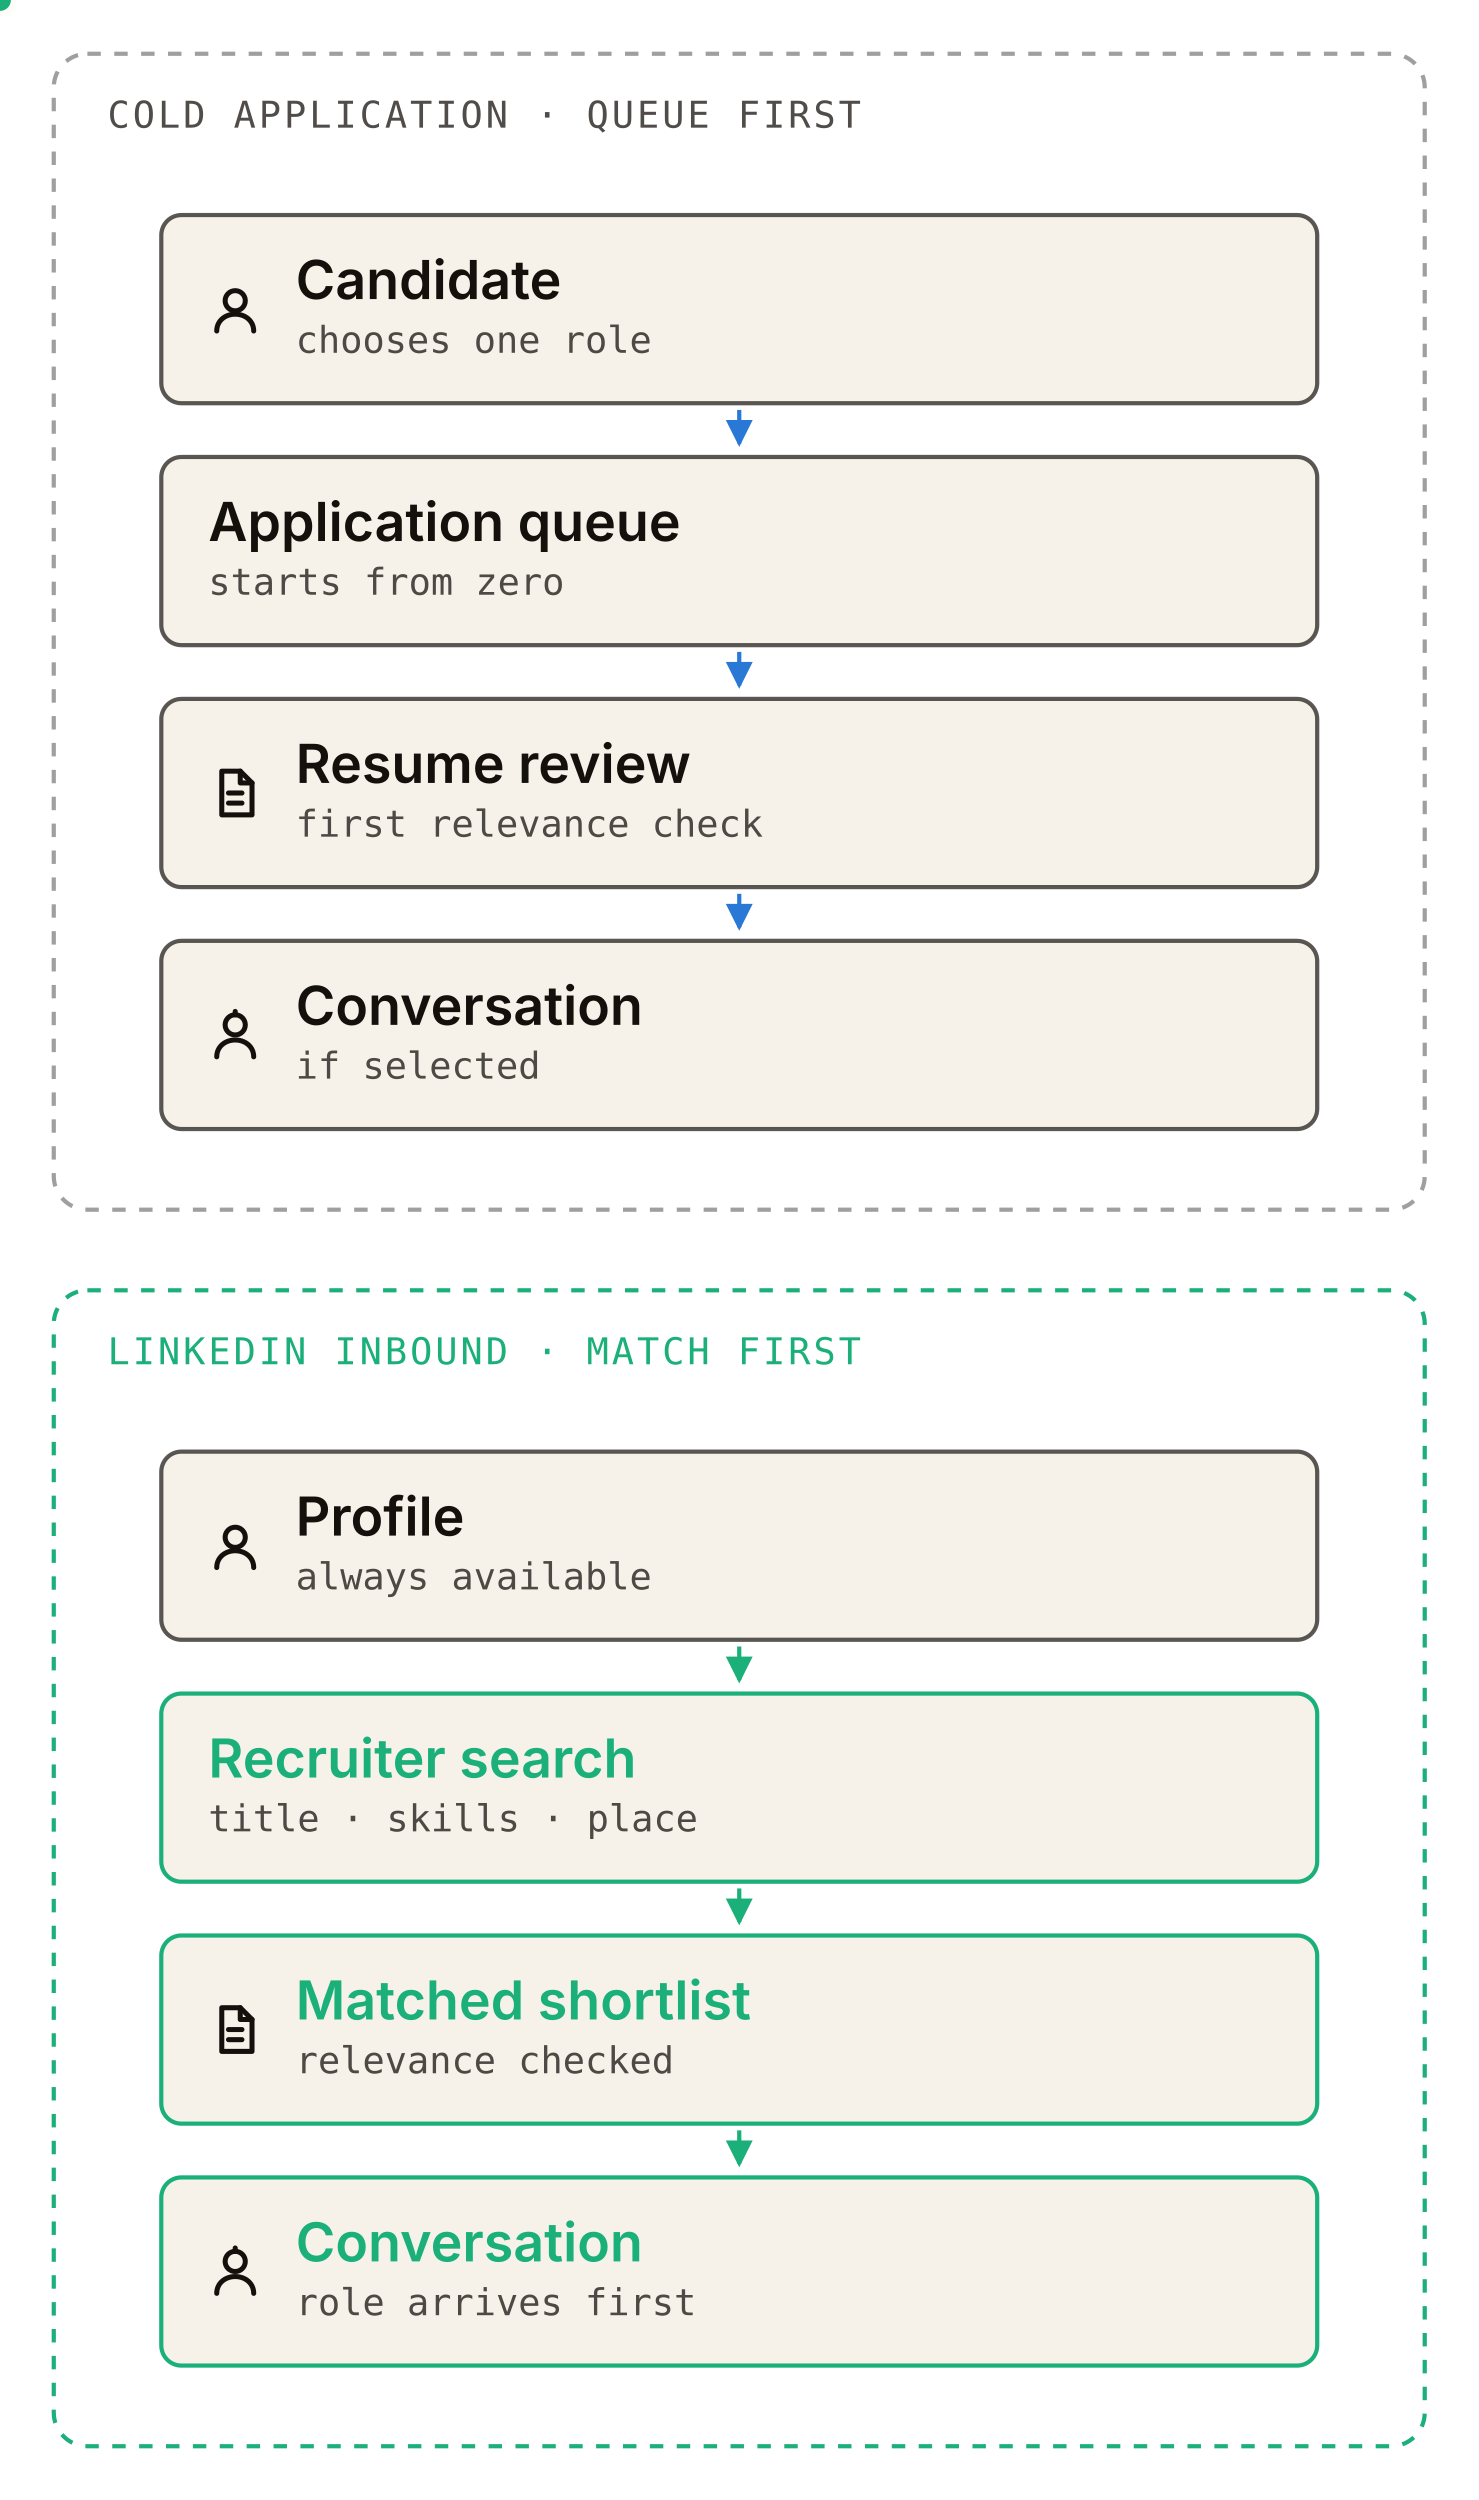
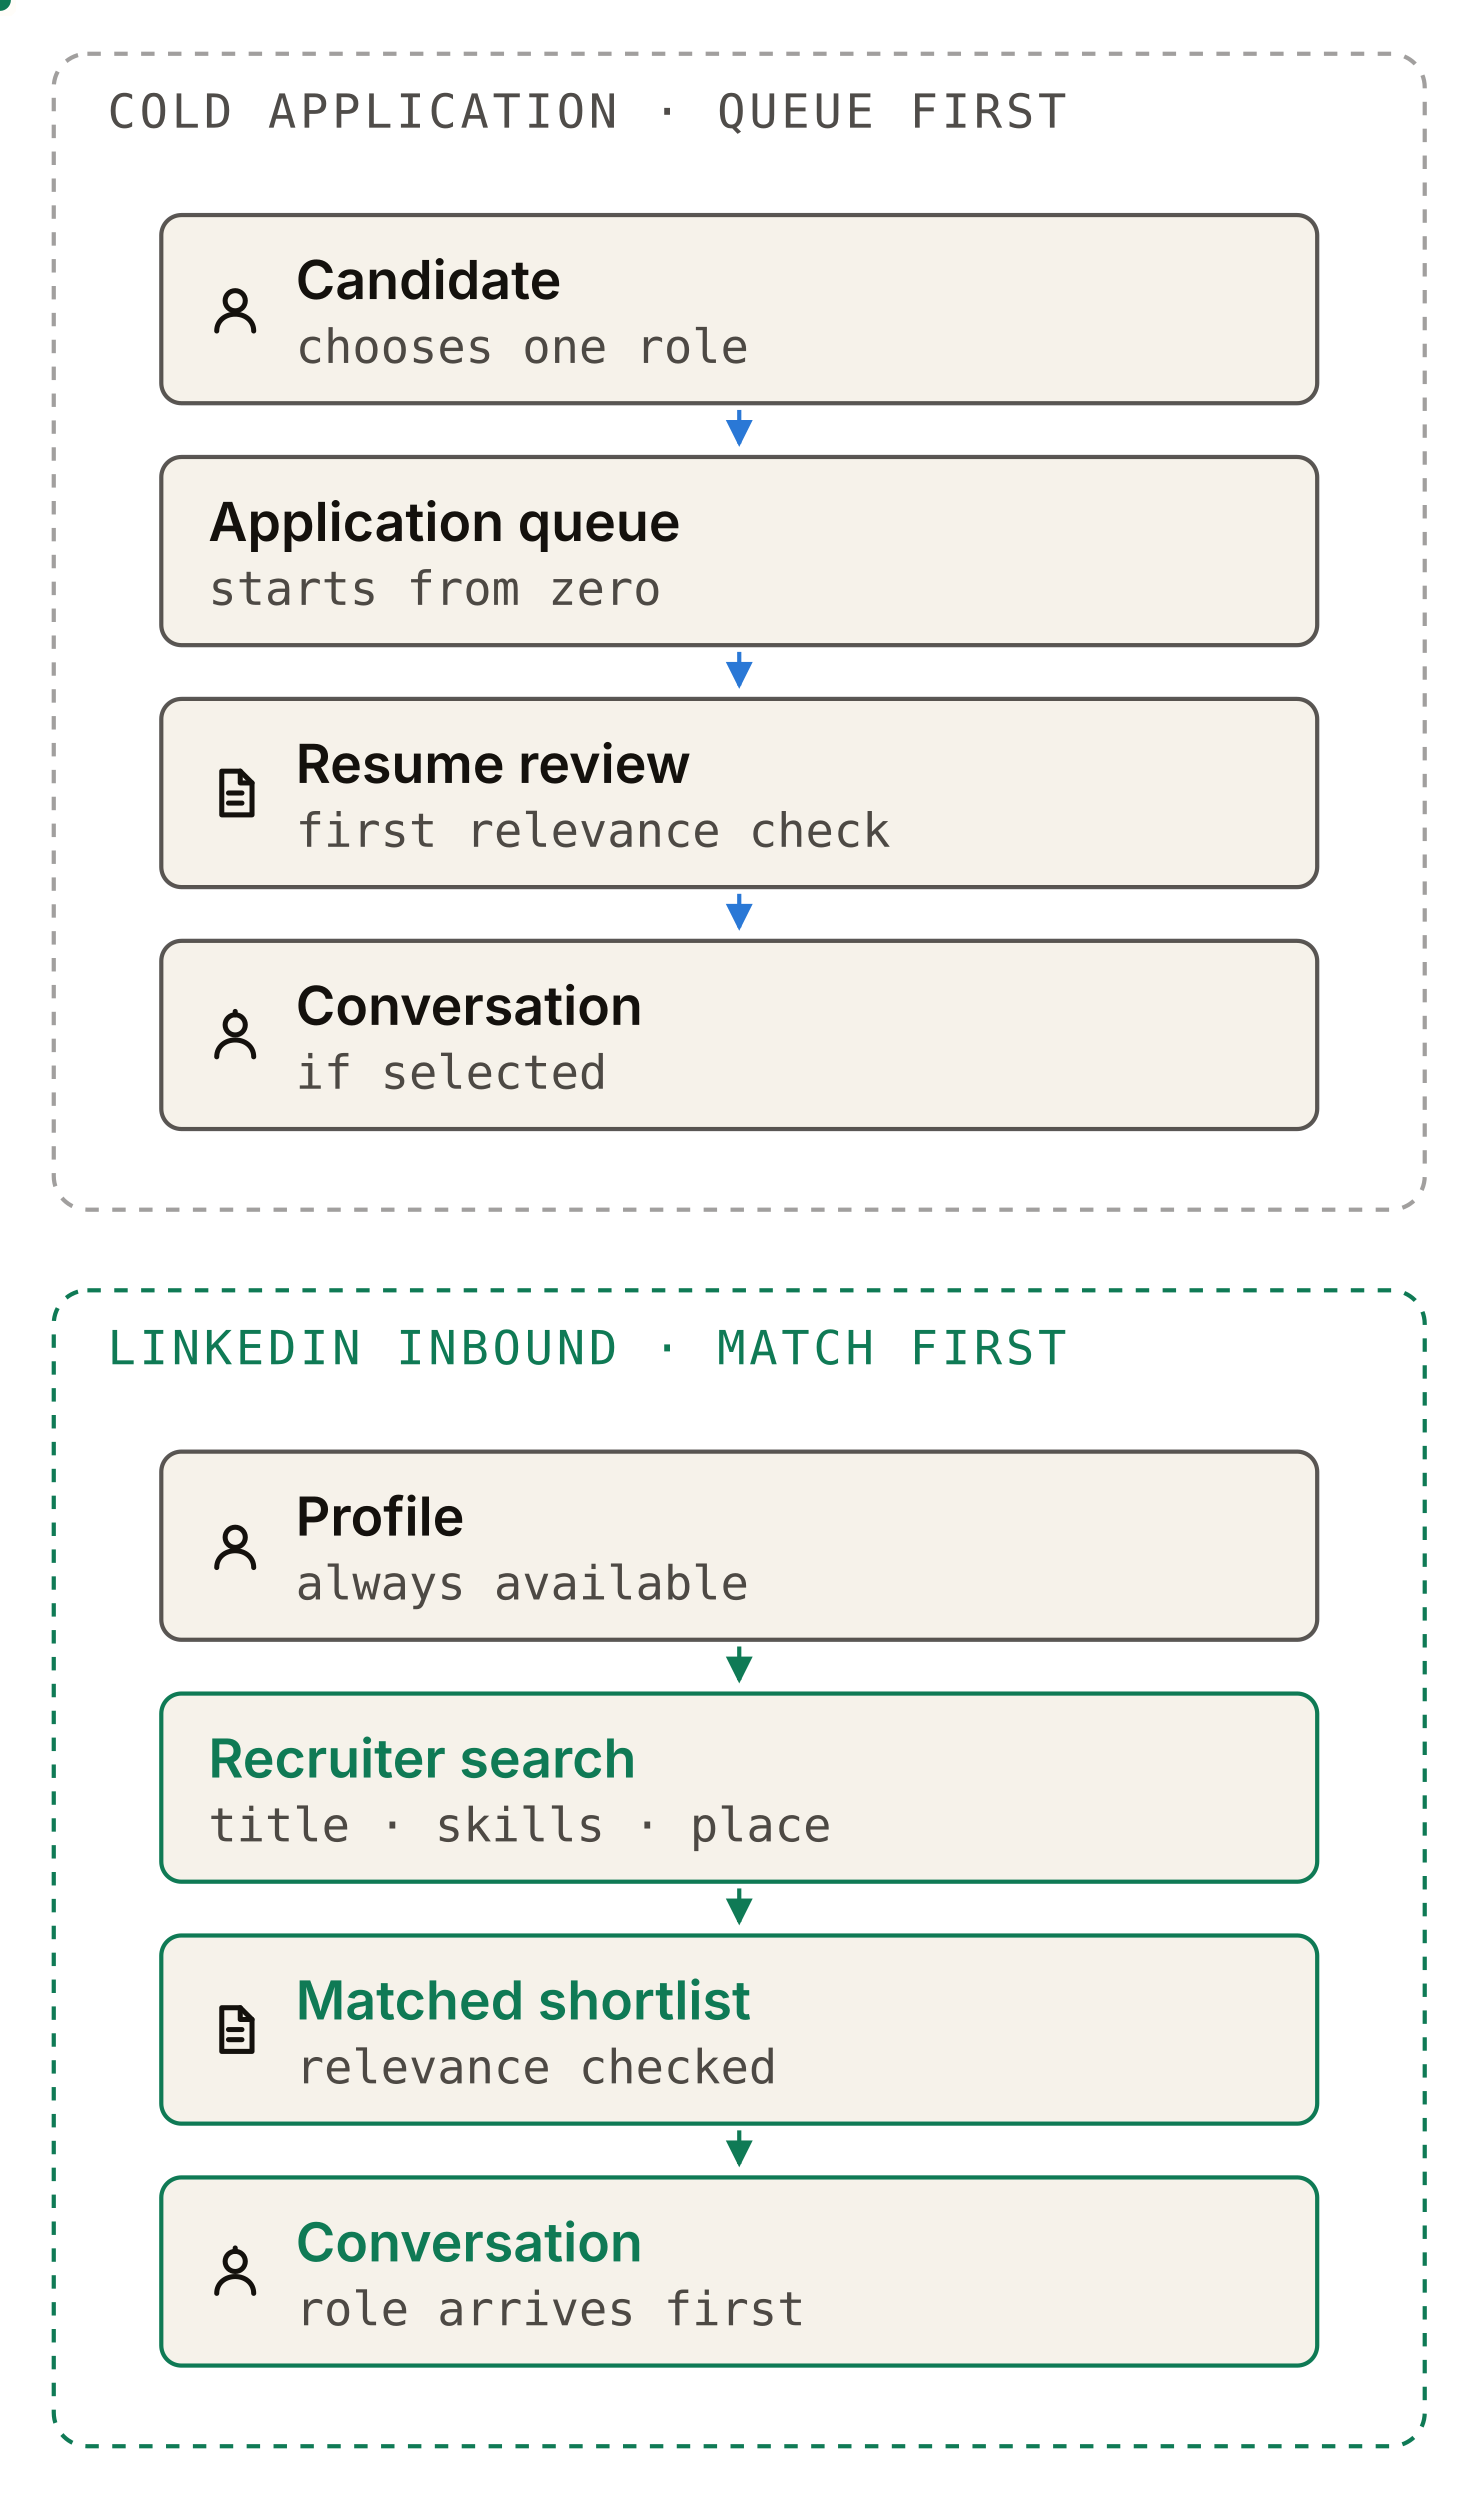
<svg xmlns="http://www.w3.org/2000/svg" viewBox="0 0 440 744" width="440" height="744" color="#14110d" font-family="ui-sans-serif, system-ui, -apple-system, 'Segoe UI', Inter, Helvetica, Arial, sans-serif" role="img" aria-label="Two vertical hiring paths. A cold application moves from candidate to application queue, resume review and then a conversation. LinkedIn inbound moves from an always-available profile through recruiter search and a matched shortlist before the conversation.">
  <style>text{user-select:none}</style>
  <g transform="translate(0,0)">
    <defs>
      <marker id="lipm-head" markerWidth="8" markerHeight="8" refX="7" refY="4" orient="auto-start-reverse" markerUnits="userSpaceOnUse">
        <path d="M0,0 L8,4 L0,8 z" fill="currentColor" />
      </marker>
      <marker id="lipm-head-accent" markerWidth="8" markerHeight="8" refX="7" refY="4" orient="auto-start-reverse" markerUnits="userSpaceOnUse">
-         <path d="M0,0 L8,4 L0,8 z" fill="#1baf7a" />
+         <path d="M0,0 L8,4 L0,8 z" fill="#0f7a55" />
      </marker>
      <marker id="lipm-head-request" markerWidth="8" markerHeight="8" refX="7" refY="4" orient="auto-start-reverse" markerUnits="userSpaceOnUse">
        <path d="M0,0 L8,4 L0,8 z" fill="#2a78d6" />
      </marker>
      <marker id="lipm-head-response" markerWidth="8" markerHeight="8" refX="7" refY="4" orient="auto-start-reverse" markerUnits="userSpaceOnUse">
-         <path d="M0,0 L8,4 L0,8 z" fill="#1baf7a" />
+         <path d="M0,0 L8,4 L0,8 z" fill="#0f7a55" />
      </marker>
      <marker id="lipm-head-change" markerWidth="8" markerHeight="8" refX="7" refY="4" orient="auto-start-reverse" markerUnits="userSpaceOnUse">
        <path d="M0,0 L8,4 L0,8 z" fill="#eb6834" />
      </marker>
    </defs>
    <g data-uipack="group">
      <rect x="16" y="16" width="408" height="344" rx="10" fill="none" stroke="currentColor" stroke-opacity="0.4" stroke-width="1.25" stroke-dasharray="4 4" />
-       <text x="32" y="38" font-size="11" font-family="ui-monospace, SFMono-Regular, Menlo, Consolas, monospace" letter-spacing=".08em" fill="currentColor" fill-opacity="0.75">COLD APPLICATION · QUEUE FIRST</text>
+       <text x="32" y="38" font-size="14" font-family="ui-monospace, SFMono-Regular, Menlo, Consolas, monospace" letter-spacing=".08em" fill="currentColor" fill-opacity="0.75">COLD APPLICATION · QUEUE FIRST</text>
      <g>
        <g data-uipack="node">
          <rect x="48" y="64" width="344" height="56" rx="6" fill="#f6f2ea" stroke="currentColor" stroke-opacity="0.7" stroke-width="1.25" />
          <g transform="translate(62, 84)" fill="none" stroke="currentColor" stroke-width="1.5" stroke-linecap="round" stroke-linejoin="round">
            <circle cx="8" cy="5.5" r="3" />
            <path d="M2.5 14.5c0-3 2.5-5 5.5-5s5.5 2 5.5 5" />
          </g>
          <text x="88" y="89" text-anchor="start" font-size="16" font-weight="600" fill="currentColor">Candidate</text>
-           <text x="88" y="105" text-anchor="start" font-size="11" font-family="ui-monospace, SFMono-Regular, Menlo, Consolas, monospace" fill="currentColor" fill-opacity="0.75">chooses one role</text>
+           <text x="88" y="108" text-anchor="start" font-size="14" font-family="ui-monospace, SFMono-Regular, Menlo, Consolas, monospace" fill="currentColor" fill-opacity="0.75">chooses one role</text>
        </g>
      </g>
      <g>
        <path data-uipack="connector" data-kind="request" d="M220,122 L220,132" fill="none" stroke="#2a78d6" stroke-opacity="1" stroke-width="1.25" marker-end="url(#lipm-head-request)" />
        <g data-uipack="packet" data-kind="request">
          <rect x="-4" y="-4" width="8" height="8" rx="1.5" fill="#2a78d6" stroke="#fffdf9" stroke-width="1.5" />
          <animateMotion dur="1.4s" begin="-0.35s" repeatCount="indefinite" path="M220,122 L220,124" calcMode="linear" />
        </g>
        <g data-uipack="node">
          <rect x="48" y="136" width="344" height="56" rx="6" fill="#f6f2ea" stroke="currentColor" stroke-opacity="0.7" stroke-width="1.25" />
          <text x="62" y="161" text-anchor="start" font-size="16" font-weight="600" fill="currentColor">Application queue</text>
-           <text x="62" y="177" text-anchor="start" font-size="11" font-family="ui-monospace, SFMono-Regular, Menlo, Consolas, monospace" fill="currentColor" fill-opacity="0.75">starts from zero</text>
+           <text x="62" y="180" text-anchor="start" font-size="14" font-family="ui-monospace, SFMono-Regular, Menlo, Consolas, monospace" fill="currentColor" fill-opacity="0.75">starts from zero</text>
        </g>
      </g>
      <g>
        <path data-uipack="connector" data-kind="request" d="M220,194 L220,204" fill="none" stroke="#2a78d6" stroke-opacity="1" stroke-width="1.25" marker-end="url(#lipm-head-request)" />
        <g data-uipack="packet" data-kind="request">
          <rect x="-4" y="-4" width="8" height="8" rx="1.5" fill="#2a78d6" stroke="#fffdf9" stroke-width="1.5" />
          <animateMotion dur="1.4s" begin="-0.7s" repeatCount="indefinite" path="M220,194 L220,196" calcMode="linear" />
        </g>
        <g data-uipack="node">
          <rect x="48" y="208" width="344" height="56" rx="6" fill="#f6f2ea" stroke="currentColor" stroke-opacity="0.7" stroke-width="1.25" />
          <g transform="translate(62, 228)" fill="none" stroke="currentColor" stroke-width="1.5" stroke-linecap="round" stroke-linejoin="round">
            <path d="M4 1.5h5.5L13 5v9.5H4z" />
            <path d="M9.5 1.5V5H13M6 8h4M6 11h4" />
          </g>
          <text x="88" y="233" text-anchor="start" font-size="16" font-weight="600" fill="currentColor">Resume review</text>
-           <text x="88" y="249" text-anchor="start" font-size="11" font-family="ui-monospace, SFMono-Regular, Menlo, Consolas, monospace" fill="currentColor" fill-opacity="0.75">first relevance check</text>
+           <text x="88" y="252" text-anchor="start" font-size="14" font-family="ui-monospace, SFMono-Regular, Menlo, Consolas, monospace" fill="currentColor" fill-opacity="0.75">first relevance check</text>
        </g>
      </g>
      <g>
        <path data-uipack="connector" data-kind="request" d="M220,266 L220,276" fill="none" stroke="#2a78d6" stroke-opacity="1" stroke-width="1.25" marker-end="url(#lipm-head-request)" />
        <g data-uipack="packet" data-kind="request">
          <rect x="-4" y="-4" width="8" height="8" rx="1.5" fill="#2a78d6" stroke="#fffdf9" stroke-width="1.5" />
          <animateMotion dur="1.4s" begin="-1.05s" repeatCount="indefinite" path="M220,266 L220,268" calcMode="linear" />
        </g>
        <g data-uipack="node">
          <rect x="48" y="280" width="344" height="56" rx="6" fill="#f6f2ea" stroke="currentColor" stroke-opacity="0.7" stroke-width="1.25" />
          <g transform="translate(62, 300)" fill="none" stroke="currentColor" stroke-width="1.5" stroke-linecap="round" stroke-linejoin="round">
            <circle cx="8" cy="5" r="3" />
            <path d="M2.5 14.5c0-3 2.5-5 5.5-5s5.5 2 5.5 5" />
            <path d="M8 1v1" />
          </g>
          <text x="88" y="305" text-anchor="start" font-size="16" font-weight="600" fill="currentColor">Conversation</text>
-           <text x="88" y="321" text-anchor="start" font-size="11" font-family="ui-monospace, SFMono-Regular, Menlo, Consolas, monospace" fill="currentColor" fill-opacity="0.75">if selected</text>
+           <text x="88" y="324" text-anchor="start" font-size="14" font-family="ui-monospace, SFMono-Regular, Menlo, Consolas, monospace" fill="currentColor" fill-opacity="0.75">if selected</text>
        </g>
      </g>
    </g>
    <g data-uipack="group">
-       <rect x="16" y="384" width="408" height="344" rx="10" fill="none" stroke="#1baf7a" stroke-opacity="1" stroke-width="1.25" stroke-dasharray="4 4" />
-       <text x="32" y="406" font-size="11" font-family="ui-monospace, SFMono-Regular, Menlo, Consolas, monospace" letter-spacing=".08em" fill="#1baf7a" fill-opacity="1">LINKEDIN INBOUND · MATCH FIRST</text>
+       <rect x="16" y="384" width="408" height="344" rx="10" fill="none" stroke="#0f7a55" stroke-opacity="1" stroke-width="1.25" stroke-dasharray="4 4" />
+       <text x="32" y="406" font-size="14" font-family="ui-monospace, SFMono-Regular, Menlo, Consolas, monospace" letter-spacing=".08em" fill="#0f7a55" fill-opacity="1">LINKEDIN INBOUND · MATCH FIRST</text>
      <g>
        <g data-uipack="node">
          <rect x="48" y="432" width="344" height="56" rx="6" fill="#f6f2ea" stroke="currentColor" stroke-opacity="0.7" stroke-width="1.25" />
          <g transform="translate(62, 452)" fill="none" stroke="currentColor" stroke-width="1.5" stroke-linecap="round" stroke-linejoin="round">
            <circle cx="8" cy="5.5" r="3" />
            <path d="M2.5 14.5c0-3 2.5-5 5.5-5s5.5 2 5.5 5" />
          </g>
          <text x="88" y="457" text-anchor="start" font-size="16" font-weight="600" fill="currentColor">Profile</text>
-           <text x="88" y="473" text-anchor="start" font-size="11" font-family="ui-monospace, SFMono-Regular, Menlo, Consolas, monospace" fill="currentColor" fill-opacity="0.75">always available</text>
+           <text x="88" y="476" text-anchor="start" font-size="14" font-family="ui-monospace, SFMono-Regular, Menlo, Consolas, monospace" fill="currentColor" fill-opacity="0.75">always available</text>
        </g>
      </g>
      <g>
-         <path data-uipack="connector" data-kind="response" d="M220,490 L220,500" fill="none" stroke="#1baf7a" stroke-opacity="1" stroke-width="1.25" marker-end="url(#lipm-head-response)" />
+         <path data-uipack="connector" data-kind="response" d="M220,490 L220,500" fill="none" stroke="#0f7a55" stroke-opacity="1" stroke-width="1.25" marker-end="url(#lipm-head-response)" />
        <g data-uipack="packet" data-kind="response">
-           <circle cx="0" cy="0" r="4" fill="#1baf7a" stroke="#fffdf9" stroke-width="1.5" />
+           <circle cx="0" cy="0" r="4" fill="#0f7a55" stroke="#fffdf9" stroke-width="1.5" />
          <animateMotion dur="1.4s" begin="-0.35s" repeatCount="indefinite" path="M220,490 L220,492" calcMode="linear" />
        </g>
        <g data-uipack="node">
-           <rect x="48" y="504" width="344" height="56" rx="6" fill="#f6f2ea" stroke="#1baf7a" stroke-opacity="1" stroke-width="1.25" />
-           <text x="62" y="529" text-anchor="start" font-size="16" font-weight="600" fill="#1baf7a">Recruiter search</text>
-           <text x="62" y="545" text-anchor="start" font-size="11" font-family="ui-monospace, SFMono-Regular, Menlo, Consolas, monospace" fill="currentColor" fill-opacity="0.75">title · skills · place</text>
+           <rect x="48" y="504" width="344" height="56" rx="6" fill="#f6f2ea" stroke="#0f7a55" stroke-opacity="1" stroke-width="1.25" />
+           <text x="62" y="529" text-anchor="start" font-size="16" font-weight="600" fill="#0f7a55">Recruiter search</text>
+           <text x="62" y="548" text-anchor="start" font-size="14" font-family="ui-monospace, SFMono-Regular, Menlo, Consolas, monospace" fill="currentColor" fill-opacity="0.75">title · skills · place</text>
        </g>
      </g>
      <g>
-         <path data-uipack="connector" data-kind="response" d="M220,562 L220,572" fill="none" stroke="#1baf7a" stroke-opacity="1" stroke-width="1.25" marker-end="url(#lipm-head-response)" />
+         <path data-uipack="connector" data-kind="response" d="M220,562 L220,572" fill="none" stroke="#0f7a55" stroke-opacity="1" stroke-width="1.25" marker-end="url(#lipm-head-response)" />
        <g data-uipack="packet" data-kind="response">
-           <circle cx="0" cy="0" r="4" fill="#1baf7a" stroke="#fffdf9" stroke-width="1.5" />
+           <circle cx="0" cy="0" r="4" fill="#0f7a55" stroke="#fffdf9" stroke-width="1.5" />
          <animateMotion dur="1.4s" begin="-0.7s" repeatCount="indefinite" path="M220,562 L220,564" calcMode="linear" />
        </g>
        <g data-uipack="node">
-           <rect x="48" y="576" width="344" height="56" rx="6" fill="#f6f2ea" stroke="#1baf7a" stroke-opacity="1" stroke-width="1.25" />
+           <rect x="48" y="576" width="344" height="56" rx="6" fill="#f6f2ea" stroke="#0f7a55" stroke-opacity="1" stroke-width="1.25" />
          <g transform="translate(62, 596)" fill="none" stroke="currentColor" stroke-width="1.5" stroke-linecap="round" stroke-linejoin="round">
            <path d="M4 1.5h5.5L13 5v9.5H4z" />
            <path d="M9.5 1.5V5H13M6 8h4M6 11h4" />
          </g>
-           <text x="88" y="601" text-anchor="start" font-size="16" font-weight="600" fill="#1baf7a">Matched shortlist</text>
-           <text x="88" y="617" text-anchor="start" font-size="11" font-family="ui-monospace, SFMono-Regular, Menlo, Consolas, monospace" fill="currentColor" fill-opacity="0.75">relevance checked</text>
+           <text x="88" y="601" text-anchor="start" font-size="16" font-weight="600" fill="#0f7a55">Matched shortlist</text>
+           <text x="88" y="620" text-anchor="start" font-size="14" font-family="ui-monospace, SFMono-Regular, Menlo, Consolas, monospace" fill="currentColor" fill-opacity="0.75">relevance checked</text>
        </g>
      </g>
      <g>
-         <path data-uipack="connector" data-kind="response" d="M220,634 L220,644" fill="none" stroke="#1baf7a" stroke-opacity="1" stroke-width="1.25" marker-end="url(#lipm-head-response)" />
+         <path data-uipack="connector" data-kind="response" d="M220,634 L220,644" fill="none" stroke="#0f7a55" stroke-opacity="1" stroke-width="1.25" marker-end="url(#lipm-head-response)" />
        <g data-uipack="packet" data-kind="response">
-           <circle cx="0" cy="0" r="4" fill="#1baf7a" stroke="#fffdf9" stroke-width="1.5" />
+           <circle cx="0" cy="0" r="4" fill="#0f7a55" stroke="#fffdf9" stroke-width="1.5" />
          <animateMotion dur="1.4s" begin="-1.05s" repeatCount="indefinite" path="M220,634 L220,636" calcMode="linear" />
        </g>
        <g data-uipack="node">
-           <rect x="48" y="648" width="344" height="56" rx="6" fill="#f6f2ea" stroke="#1baf7a" stroke-opacity="1" stroke-width="1.25" />
+           <rect x="48" y="648" width="344" height="56" rx="6" fill="#f6f2ea" stroke="#0f7a55" stroke-opacity="1" stroke-width="1.25" />
          <g transform="translate(62, 668)" fill="none" stroke="currentColor" stroke-width="1.5" stroke-linecap="round" stroke-linejoin="round">
            <circle cx="8" cy="5" r="3" />
            <path d="M2.5 14.5c0-3 2.5-5 5.5-5s5.5 2 5.5 5" />
            <path d="M8 1v1" />
          </g>
-           <text x="88" y="673" text-anchor="start" font-size="16" font-weight="600" fill="#1baf7a">Conversation</text>
-           <text x="88" y="689" text-anchor="start" font-size="11" font-family="ui-monospace, SFMono-Regular, Menlo, Consolas, monospace" fill="currentColor" fill-opacity="0.75">role arrives first</text>
+           <text x="88" y="673" text-anchor="start" font-size="16" font-weight="600" fill="#0f7a55">Conversation</text>
+           <text x="88" y="692" text-anchor="start" font-size="14" font-family="ui-monospace, SFMono-Regular, Menlo, Consolas, monospace" fill="currentColor" fill-opacity="0.75">role arrives first</text>
        </g>
      </g>
    </g>
  </g>
</svg>
